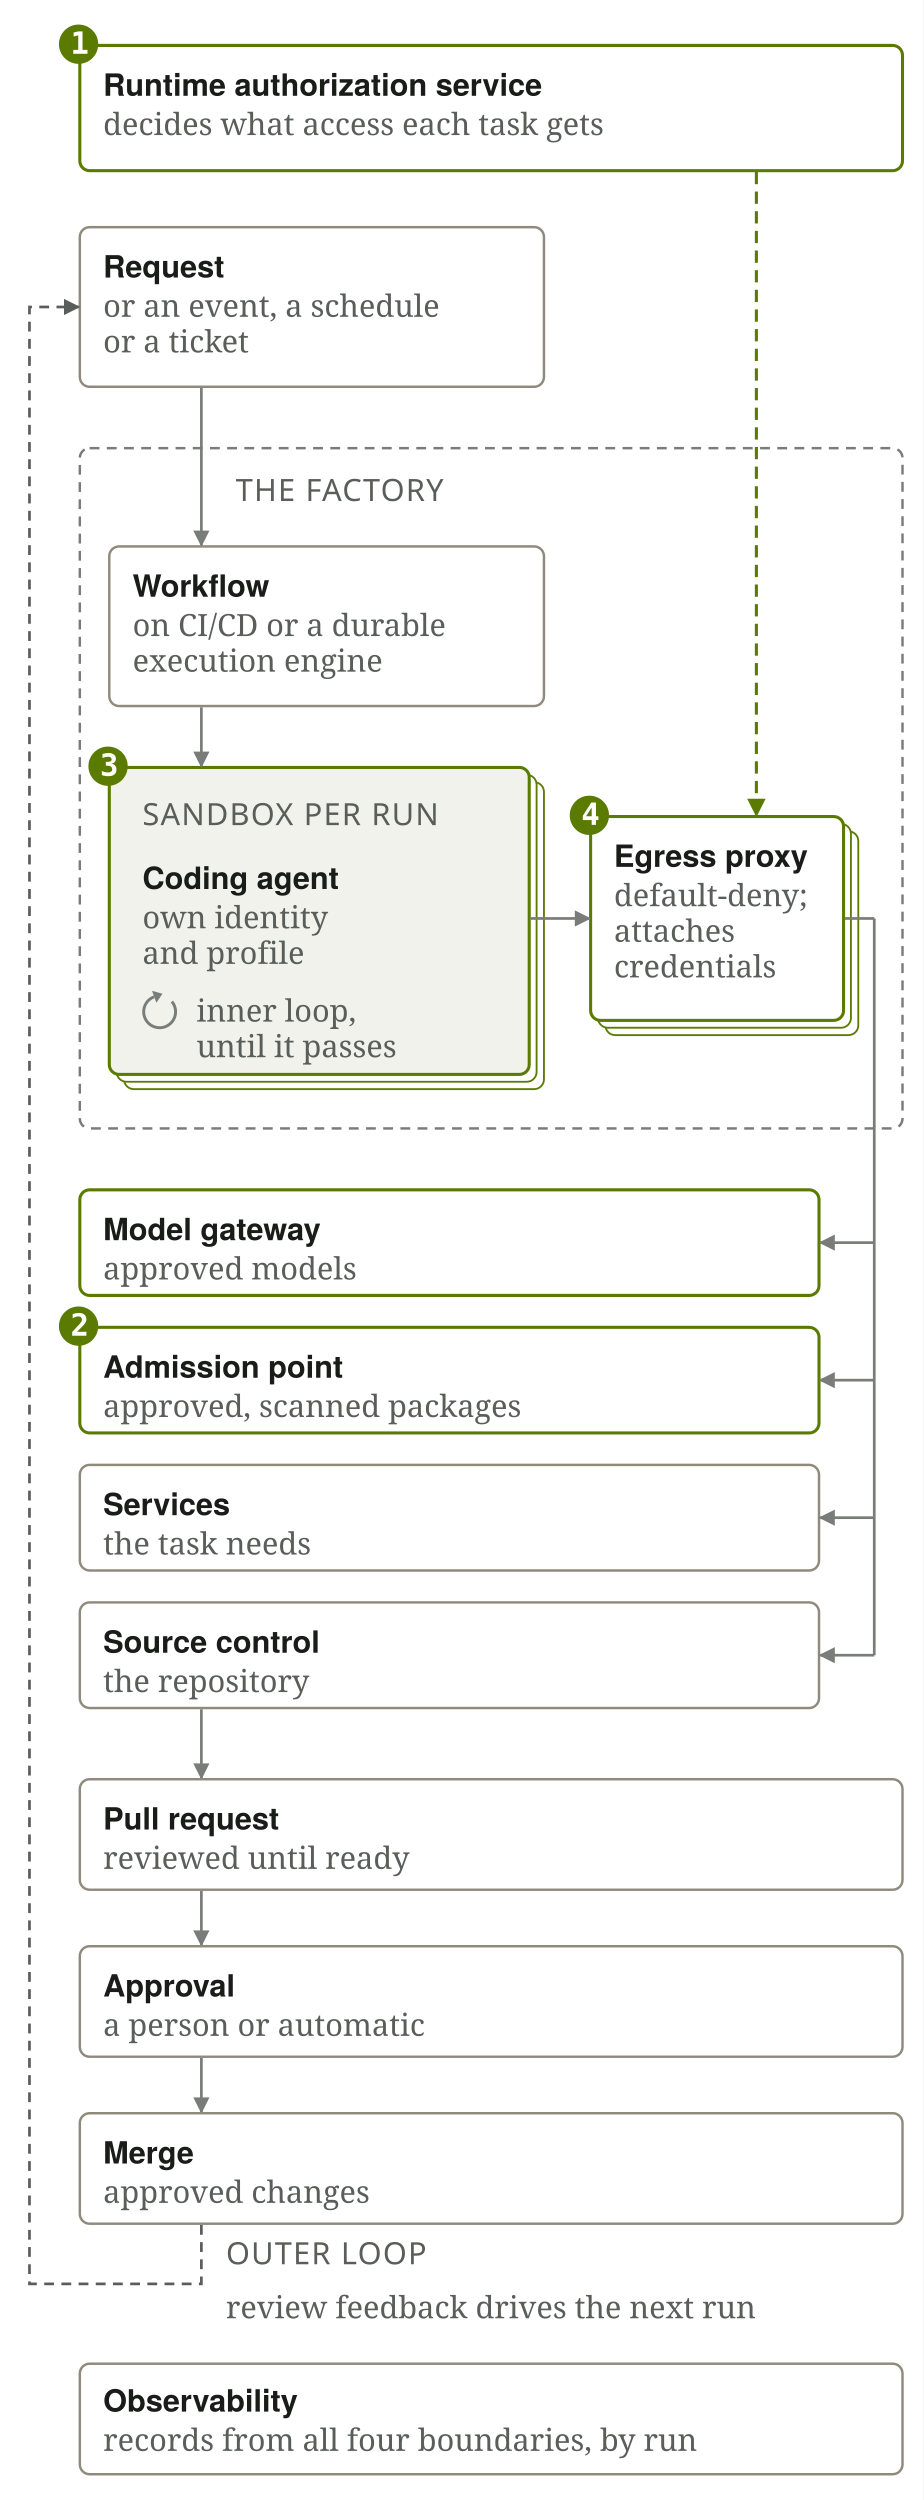
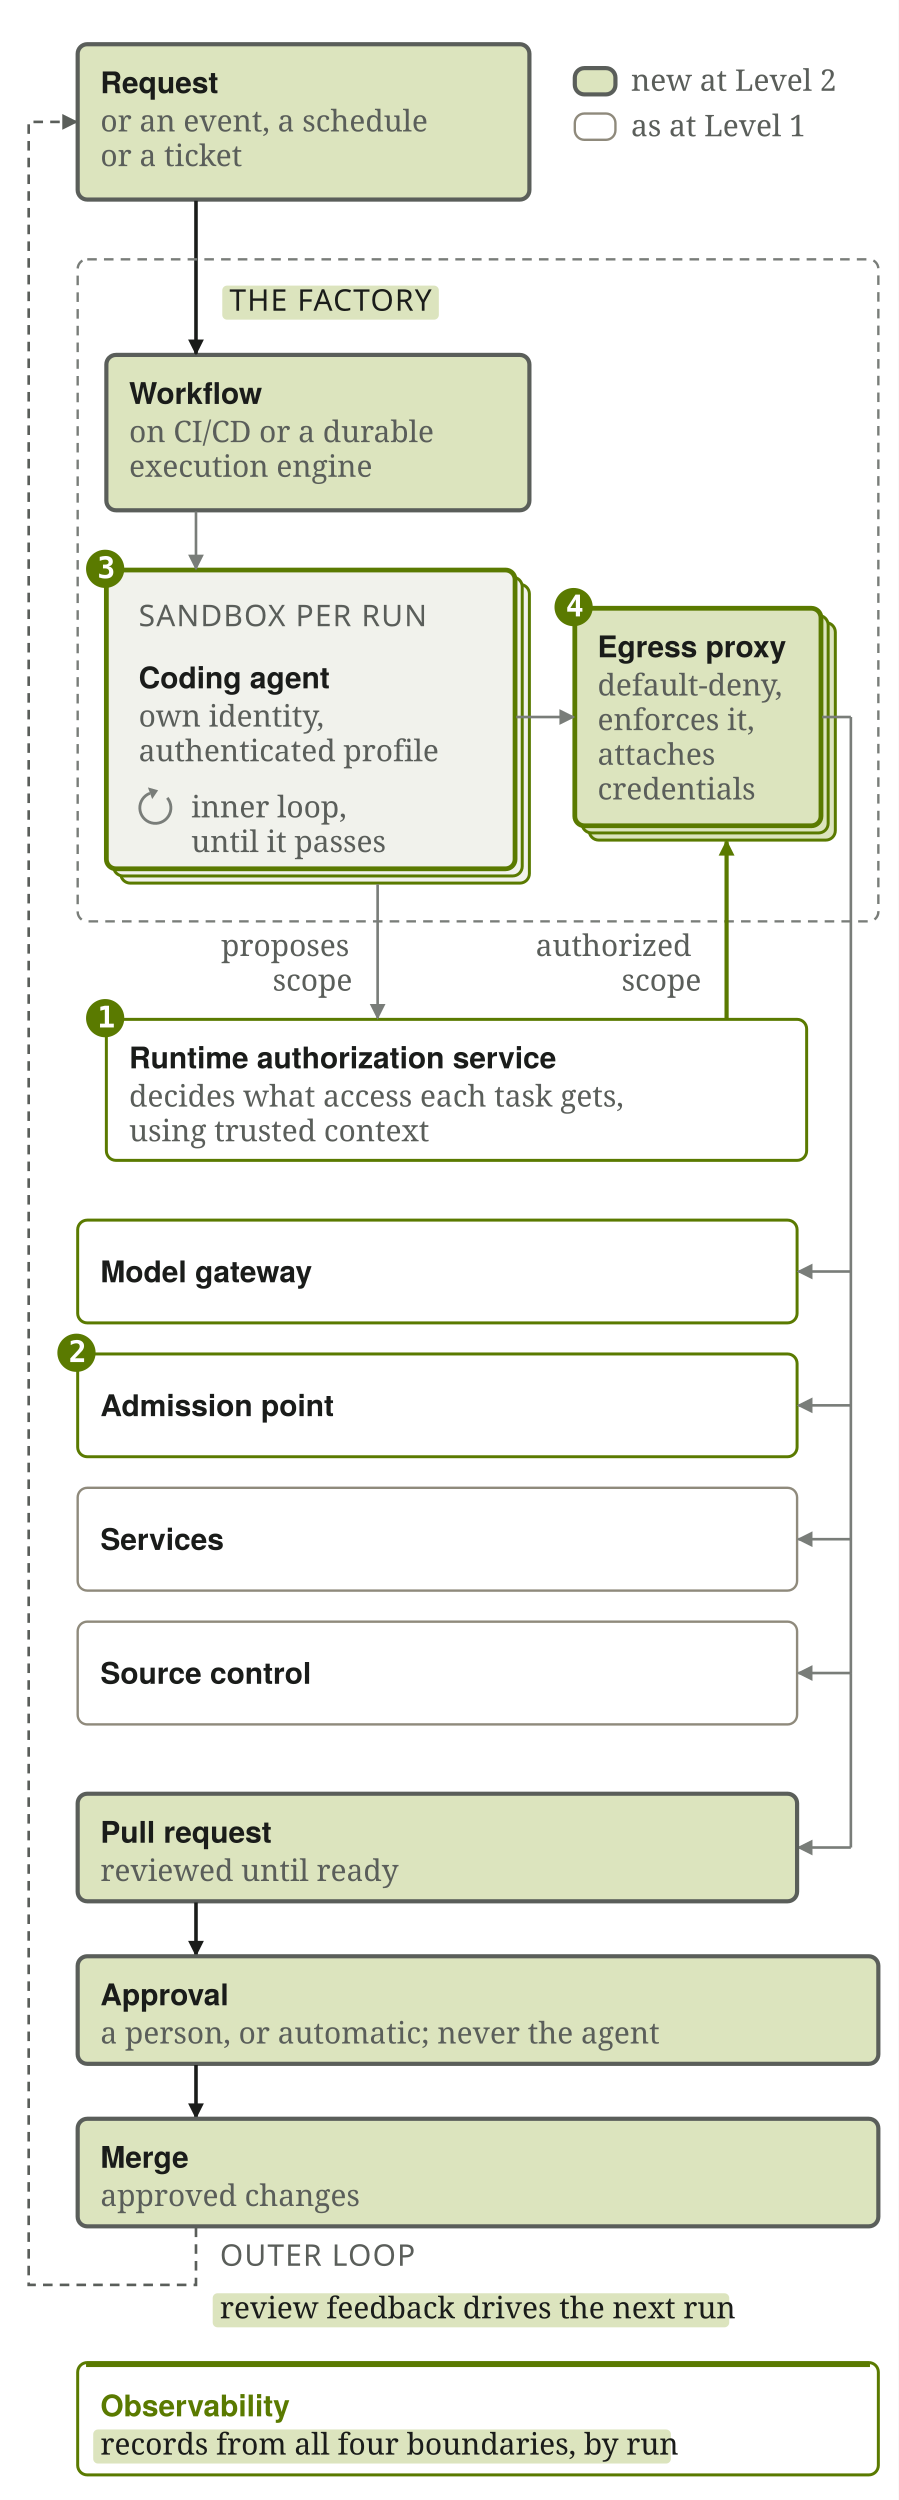
- <svg xmlns="http://www.w3.org/2000/svg" viewBox="0 0 376 1018" width="376" height="1018" role="img" aria-labelledby="sf4n-t sf4n-d">
-   <rect width="376" height="1018" fill="#FFFFFF" />
+ <svg xmlns="http://www.w3.org/2000/svg" viewBox="0 0 376 1046" width="376" height="1046" role="img" aria-labelledby="sf4n-t sf4n-d">
+   <rect width="376" height="1046" fill="#FFFFFF" />
  <defs>
    <marker id="sf4n-a" viewBox="0 0 10 10" refX="9" refY="5" markerWidth="6" markerHeight="6" orient="auto-start-reverse">
      <path d="M0 0 L10 5 L0 10 z" fill="#797D79" />
    </marker>
    <marker id="sf4n-g" viewBox="0 0 10 10" refX="9" refY="5" markerWidth="6" markerHeight="6" orient="auto-start-reverse">
      <path d="M0 0 L10 5 L0 10 z" fill="#5A7A00" />
    </marker>
    <marker id="sf4n-s" viewBox="0 0 10 10" refX="9" refY="5" markerWidth="6" markerHeight="6" orient="auto-start-reverse">
      <path d="M0 0 L10 5 L0 10 z" fill="#5A5E5A" />
    </marker>
+     <marker id="sf4n-n" viewBox="0 0 10 10" refX="9" refY="5" markerWidth="4.4" markerHeight="4.4" orient="auto-start-reverse">
+       <path d="M0 0 L10 5 L0 10 z" fill="#1A1C1A" />
+     </marker>
+     <marker id="sf4n-H" viewBox="0 0 10 10" refX="9" refY="5" markerWidth="3.0" markerHeight="3.0" orient="auto-start-reverse">
+       <path d="M0 0 L10 5 L0 10 z" fill="#1A1C1A" />
+     </marker>
+     <marker id="sf4n-G" viewBox="0 0 10 10" refX="9" refY="5" markerWidth="3.8" markerHeight="3.8" orient="auto-start-reverse">
+       <path d="M0 0 L10 5 L0 10 z" fill="#5A7A00" />
+     </marker>
  </defs>
  <g transform="translate(8 8)">
-     <rect x="24.5" y="10.5" width="335" height="51" rx="4" fill="none" stroke="#5A7A00" stroke-width="1.25" />
-     <circle cx="24" cy="10" r="8" fill="#5A7A00" />
-     <text x="20.7" y="13.9" font-family="'IBM Plex Mono',ui-monospace,'SF Mono',Menlo,Consolas,monospace" font-size="12.5" fill="#FFFFFF" font-weight="600">1</text>
-     <text x="34" y="31" font-family="Figtree,'Avenir Next','Helvetica Neue',sans-serif" font-size="12.5" fill="#1A1C1A" font-weight="600">Runtime authorization service</text>
-     <text x="34" y="47.0" font-family="'IBM Plex Serif',Charter,Georgia,serif" font-size="12.5" fill="#5A5E5A" font-weight="400">decides what access each task gets</text>
-     <rect x="24.5" y="84.5" width="189" height="65" rx="4" fill="none" stroke="#8F8A7C" stroke-width="1" />
-     <text x="34" y="105" font-family="Figtree,'Avenir Next','Helvetica Neue',sans-serif" font-size="12.5" fill="#1A1C1A" font-weight="600">Request</text>
-     <text x="34" y="121.0" font-family="'IBM Plex Serif',Charter,Georgia,serif" font-size="12.5" fill="#5A5E5A" font-weight="400">or an event, a schedule</text>
-     <text x="34" y="135.5" font-family="'IBM Plex Serif',Charter,Georgia,serif" font-size="12.5" fill="#5A5E5A" font-weight="400">or a ticket</text>
-     <text x="88" y="196" font-family="'Chakra Petch','Avenir Next',sans-serif" font-size="12.5" fill="#5A5E5A" font-weight="500" letter-spacing="0.04em">THE FACTORY</text>
-     <rect x="36.5" y="214.5" width="177" height="65" rx="4" fill="none" stroke="#8F8A7C" stroke-width="1" />
-     <text x="46" y="235" font-family="Figtree,'Avenir Next','Helvetica Neue',sans-serif" font-size="12.5" fill="#1A1C1A" font-weight="600">Workflow</text>
-     <text x="46" y="251.0" font-family="'IBM Plex Serif',Charter,Georgia,serif" font-size="12.5" fill="#5A5E5A" font-weight="400">on CI/CD or a durable</text>
-     <text x="46" y="265.5" font-family="'IBM Plex Serif',Charter,Georgia,serif" font-size="12.5" fill="#5A5E5A" font-weight="400">execution engine</text>
-     <path d="M74 150 L74 214" fill="none" stroke="#797D79" stroke-width="1.1" marker-end="url(#sf4n-a)" />
-     <rect x="42.5" y="310.5" width="171" height="125" rx="4" fill="#FFFFFF" stroke="#5A7A00" stroke-width="0.75" />
-     <rect x="39.5" y="307.5" width="171" height="125" rx="4" fill="#FFFFFF" stroke="#5A7A00" stroke-width="0.75" />
-     <rect x="36.5" y="304.5" width="171" height="125" rx="4" fill="#F1F2EC" stroke="#5A7A00" stroke-width="1.25" />
-     <circle cx="36" cy="304" r="8" fill="#5A7A00" />
-     <text x="32.7" y="307.9" font-family="'IBM Plex Mono',ui-monospace,'SF Mono',Menlo,Consolas,monospace" font-size="12.5" fill="#FFFFFF" font-weight="600">3</text>
-     <text x="50" y="328" font-family="'Chakra Petch','Avenir Next',sans-serif" font-size="12.5" fill="#5A5E5A" font-weight="500" letter-spacing="0.04em">SANDBOX PER RUN</text>
-     <text x="50" y="354" font-family="Figtree,'Avenir Next','Helvetica Neue',sans-serif" font-size="12.5" fill="#1A1C1A" font-weight="600">Coding agent</text>
-     <text x="50" y="370.0" font-family="'IBM Plex Serif',Charter,Georgia,serif" font-size="12.5" fill="#5A5E5A" font-weight="400">own identity</text>
-     <text x="50" y="384.5" font-family="'IBM Plex Serif',Charter,Georgia,serif" font-size="12.5" fill="#5A5E5A" font-weight="400">and profile</text>
-     <path d="M61.98 399.82 A6.5 6.5 0 1 1 54.78 397.89" fill="none" stroke="#797D79" stroke-width="1.2" />
-     <path d="M58.16 396.66 L55.67 400.34 L53.89 395.45 z" fill="#797D79" />
-     <text x="72" y="408.0" font-family="'IBM Plex Serif',Charter,Georgia,serif" font-size="12.5" fill="#5A5E5A" font-weight="400">inner loop,</text>
-     <text x="72" y="422.5" font-family="'IBM Plex Serif',Charter,Georgia,serif" font-size="12.5" fill="#5A5E5A" font-weight="400">until it passes</text>
-     <path d="M74 280 L74 304" fill="none" stroke="#797D79" stroke-width="1.1" marker-end="url(#sf4n-a)" />
-     <rect x="24.5" y="174.5" width="335" height="277" rx="4" fill="none" stroke="#797D79" stroke-width="1" stroke-dasharray="4 3" />
-     <rect x="238.5" y="330.5" width="103" height="83" rx="4" fill="#FFFFFF" stroke="#5A7A00" stroke-width="0.75" />
-     <rect x="235.5" y="327.5" width="103" height="83" rx="4" fill="#FFFFFF" stroke="#5A7A00" stroke-width="0.75" />
-     <rect x="232.5" y="324.5" width="103" height="83" rx="4" fill="#FFFFFF" stroke="#5A7A00" stroke-width="1.25" />
-     <circle cx="232" cy="324" r="8" fill="#5A7A00" />
-     <text x="228.7" y="327.9" font-family="'IBM Plex Mono',ui-monospace,'SF Mono',Menlo,Consolas,monospace" font-size="12.5" fill="#FFFFFF" font-weight="600">4</text>
-     <text x="242" y="345" font-family="Figtree,'Avenir Next','Helvetica Neue',sans-serif" font-size="12.5" fill="#1A1C1A" font-weight="600">Egress proxy</text>
-     <text x="242" y="361.0" font-family="'IBM Plex Serif',Charter,Georgia,serif" font-size="12.5" fill="#5A5E5A" font-weight="400">default-deny;</text>
-     <text x="242" y="375.5" font-family="'IBM Plex Serif',Charter,Georgia,serif" font-size="12.5" fill="#5A5E5A" font-weight="400">attaches</text>
-     <text x="242" y="390.0" font-family="'IBM Plex Serif',Charter,Georgia,serif" font-size="12.5" fill="#5A5E5A" font-weight="400">credentials</text>
-     <path d="M208 366 L232 366" fill="none" stroke="#797D79" stroke-width="1.1" marker-end="url(#sf4n-a)" />
-     <path d="M300 62 L300 324" fill="none" stroke="#5A7A00" stroke-width="1.25" stroke-dasharray="5 3" marker-end="url(#sf4n-g)" />
-     <rect x="24.5" y="476.5" width="301" height="43" rx="4" fill="none" stroke="#5A7A00" stroke-width="1.25" />
-     <text x="34" y="497.0" font-family="Figtree,'Avenir Next','Helvetica Neue',sans-serif" font-size="12.5" fill="#1A1C1A" font-weight="600">Model gateway</text>
-     <text x="34" y="513.0" font-family="'IBM Plex Serif',Charter,Georgia,serif" font-size="12.5" fill="#5A5E5A" font-weight="400">approved models</text>
-     <rect x="24.5" y="532.5" width="301" height="43" rx="4" fill="none" stroke="#5A7A00" stroke-width="1.25" />
-     <circle cx="24" cy="532.0" r="8" fill="#5A7A00" />
-     <text x="20.7" y="535.9" font-family="'IBM Plex Mono',ui-monospace,'SF Mono',Menlo,Consolas,monospace" font-size="12.5" fill="#FFFFFF" font-weight="600">2</text>
-     <text x="34" y="553.0" font-family="Figtree,'Avenir Next','Helvetica Neue',sans-serif" font-size="12.5" fill="#1A1C1A" font-weight="600">Admission point</text>
-     <text x="34" y="569.0" font-family="'IBM Plex Serif',Charter,Georgia,serif" font-size="12.5" fill="#5A5E5A" font-weight="400">approved, scanned packages</text>
-     <rect x="24.5" y="588.5" width="301" height="43" rx="4" fill="none" stroke="#8F8A7C" stroke-width="1" />
-     <text x="34" y="609.0" font-family="Figtree,'Avenir Next','Helvetica Neue',sans-serif" font-size="12.5" fill="#1A1C1A" font-weight="600">Services</text>
-     <text x="34" y="625.0" font-family="'IBM Plex Serif',Charter,Georgia,serif" font-size="12.5" fill="#5A5E5A" font-weight="400">the task needs</text>
-     <rect x="24.5" y="644.5" width="301" height="43" rx="4" fill="none" stroke="#8F8A7C" stroke-width="1" />
-     <text x="34" y="665.0" font-family="Figtree,'Avenir Next','Helvetica Neue',sans-serif" font-size="12.5" fill="#1A1C1A" font-weight="600">Source control</text>
-     <text x="34" y="681.0" font-family="'IBM Plex Serif',Charter,Georgia,serif" font-size="12.5" fill="#5A5E5A" font-weight="400">the repository</text>
-     <path d="M336 366 L348 366" fill="none" stroke="#797D79" stroke-width="1.1" />
-     <path d="M348 366 L348 666" fill="none" stroke="#797D79" stroke-width="1.1" />
-     <path d="M348 498 L326 498" fill="none" stroke="#797D79" stroke-width="1.1" marker-end="url(#sf4n-a)" />
-     <path d="M348 554 L326 554" fill="none" stroke="#797D79" stroke-width="1.1" marker-end="url(#sf4n-a)" />
-     <path d="M348 610 L326 610" fill="none" stroke="#797D79" stroke-width="1.1" marker-end="url(#sf4n-a)" />
-     <path d="M348 666 L326 666" fill="none" stroke="#797D79" stroke-width="1.1" marker-end="url(#sf4n-a)" />
-     <path d="M74 688 L74 716" fill="none" stroke="#797D79" stroke-width="1.1" marker-end="url(#sf4n-a)" />
-     <rect x="24.5" y="716.5" width="335" height="45" rx="4" fill="none" stroke="#8F8A7C" stroke-width="1" />
-     <text x="34" y="737.0" font-family="Figtree,'Avenir Next','Helvetica Neue',sans-serif" font-size="12.5" fill="#1A1C1A" font-weight="600">Pull request</text>
-     <text x="34" y="753.0" font-family="'IBM Plex Serif',Charter,Georgia,serif" font-size="12.5" fill="#5A5E5A" font-weight="400">reviewed until ready</text>
-     <path d="M74 762 L74 784" fill="none" stroke="#797D79" stroke-width="1.1" marker-end="url(#sf4n-a)" />
-     <rect x="24.5" y="784.5" width="335" height="45" rx="4" fill="none" stroke="#8F8A7C" stroke-width="1" />
-     <text x="34" y="805.0" font-family="Figtree,'Avenir Next','Helvetica Neue',sans-serif" font-size="12.5" fill="#1A1C1A" font-weight="600">Approval</text>
-     <text x="34" y="821.0" font-family="'IBM Plex Serif',Charter,Georgia,serif" font-size="12.5" fill="#5A5E5A" font-weight="400">a person or automatic</text>
-     <path d="M74 830 L74 852" fill="none" stroke="#797D79" stroke-width="1.1" marker-end="url(#sf4n-a)" />
-     <rect x="24.5" y="852.5" width="335" height="45" rx="4" fill="none" stroke="#8F8A7C" stroke-width="1" />
-     <text x="34" y="873.0" font-family="Figtree,'Avenir Next','Helvetica Neue',sans-serif" font-size="12.5" fill="#1A1C1A" font-weight="600">Merge</text>
-     <text x="34" y="889.0" font-family="'IBM Plex Serif',Charter,Georgia,serif" font-size="12.5" fill="#5A5E5A" font-weight="400">approved changes</text>
-     <path d="M74 898 L74 922 L4 922 L4 117 L24 117" fill="none" stroke="#5A5E5A" stroke-width="1.1" stroke-dasharray="4 3" marker-end="url(#sf4n-s)" />
-     <text x="84" y="914.0" font-family="'Chakra Petch','Avenir Next',sans-serif" font-size="12.5" fill="#5A5E5A" font-weight="500" letter-spacing="0.04em">OUTER LOOP</text>
-     <text x="84" y="936.0" font-family="'IBM Plex Serif',Charter,Georgia,serif" font-size="12.5" fill="#5A5E5A" font-weight="400">review feedback drives the next run</text>
-     <rect x="24.5" y="954.5" width="335" height="45" rx="4" fill="none" stroke="#8F8A7C" stroke-width="1" />
-     <text x="34" y="974.0" font-family="Figtree,'Avenir Next','Helvetica Neue',sans-serif" font-size="12.5" fill="#1A1C1A" font-weight="600">Observability</text>
-     <text x="34" y="990.0" font-family="'IBM Plex Serif',Charter,Georgia,serif" font-size="12.5" fill="#5A5E5A" font-weight="400">records from all four boundaries, by run</text>
+     <rect x="24.5" y="10.5" width="189" height="65" rx="4" fill="#DCE4BE" stroke="#5A5E5A" stroke-width="1.75" />
+     <text x="34" y="31" font-family="Figtree,'Avenir Next','Helvetica Neue',sans-serif" font-size="12.5" fill="#1A1C1A" font-weight="600">Request</text>
+     <text x="34" y="47.0" font-family="'IBM Plex Serif',Charter,Georgia,serif" font-size="12.5" fill="#5A5E5A" font-weight="400">or an event, a schedule</text>
+     <text x="34" y="61.5" font-family="'IBM Plex Serif',Charter,Georgia,serif" font-size="12.5" fill="#5A5E5A" font-weight="400">or a ticket</text>
+     <rect x="232.5" y="20.5" width="17" height="11" rx="4" fill="#DCE4BE" stroke="#5A5E5A" stroke-width="1.75" />
+     <text x="256" y="30" font-family="'IBM Plex Serif',Charter,Georgia,serif" font-size="12.5" fill="#5A5E5A" font-weight="400">new at Level 2</text>
+     <rect x="232.5" y="39.5" width="17" height="11" rx="4" fill="none" stroke="#8F8A7C" stroke-width="1" />
+     <text x="256" y="49" font-family="'IBM Plex Serif',Charter,Georgia,serif" font-size="12.5" fill="#5A5E5A" font-weight="400">as at Level 1</text>
+     <rect x="85" y="111.50" width="90.61" height="14.25" rx="2" fill="#DCE4BE" />
+     <text x="88" y="122" font-family="'Chakra Petch','Avenir Next',sans-serif" font-size="12.5" fill="#1A1C1A" font-weight="500" letter-spacing="0.04em">THE FACTORY</text>
+     <rect x="36.5" y="140.5" width="177" height="65" rx="4" fill="#DCE4BE" stroke="#5A5E5A" stroke-width="1.75" />
+     <text x="46" y="161" font-family="Figtree,'Avenir Next','Helvetica Neue',sans-serif" font-size="12.5" fill="#1A1C1A" font-weight="600">Workflow</text>
+     <text x="46" y="177.0" font-family="'IBM Plex Serif',Charter,Georgia,serif" font-size="12.5" fill="#5A5E5A" font-weight="400">on CI/CD or a durable</text>
+     <text x="46" y="191.5" font-family="'IBM Plex Serif',Charter,Georgia,serif" font-size="12.5" fill="#5A5E5A" font-weight="400">execution engine</text>
+     <path d="M74 76 L74 140" fill="none" stroke="#1A1C1A" stroke-width="1.5" marker-end="url(#sf4n-n)" />
+     <rect x="42.5" y="236.5" width="171" height="125" rx="4" fill="#F1F2EC" stroke="#5A7A00" stroke-width="1.25" />
+     <rect x="39.5" y="233.5" width="171" height="125" rx="4" fill="#F1F2EC" stroke="#5A7A00" stroke-width="1.25" />
+     <rect x="36.5" y="230.5" width="171" height="125" rx="4" fill="#F1F2EC" stroke="#5A7A00" stroke-width="2.0" />
+     <circle cx="36" cy="230" r="8" fill="#5A7A00" />
+     <text x="32.7" y="233.9" font-family="'IBM Plex Mono',ui-monospace,'SF Mono',Menlo,Consolas,monospace" font-size="12.5" fill="#FFFFFF" font-weight="600">3</text>
+     <text x="50" y="254" font-family="'Chakra Petch','Avenir Next',sans-serif" font-size="12.5" fill="#5A5E5A" font-weight="500" letter-spacing="0.04em">SANDBOX PER RUN</text>
+     <text x="50" y="280" font-family="Figtree,'Avenir Next','Helvetica Neue',sans-serif" font-size="12.5" fill="#1A1C1A" font-weight="600">Coding agent</text>
+     <text x="50" y="296.0" font-family="'IBM Plex Serif',Charter,Georgia,serif" font-size="12.5" fill="#5A5E5A" font-weight="400">own identity,</text>
+     <text x="50" y="310.5" font-family="'IBM Plex Serif',Charter,Georgia,serif" font-size="12.5" fill="#5A5E5A" font-weight="400">authenticated profile</text>
+     <path d="M74 206 L74 230" fill="none" stroke="#797D79" stroke-width="1.1" marker-end="url(#sf4n-a)" />
+     <path d="M61.98 325.82 A6.5 6.5 0 1 1 54.78 323.89" fill="none" stroke="#797D79" stroke-width="1.2" />
+     <path d="M58.16 322.66 L55.67 326.34 L53.89 321.45 z" fill="#797D79" />
+     <text x="72" y="334.0" font-family="'IBM Plex Serif',Charter,Georgia,serif" font-size="12.5" fill="#5A5E5A" font-weight="400">inner loop,</text>
+     <text x="72" y="348.5" font-family="'IBM Plex Serif',Charter,Georgia,serif" font-size="12.5" fill="#5A5E5A" font-weight="400">until it passes</text>
+     <rect x="24.5" y="100.5" width="335" height="277" rx="4" fill="none" stroke="#797D79" stroke-width="1" stroke-dasharray="4 3" />
+     <rect x="238.5" y="252.5" width="103" height="91" rx="4" fill="#DCE4BE" stroke="#5A7A00" stroke-width="1.25" />
+     <rect x="235.5" y="249.5" width="103" height="91" rx="4" fill="#DCE4BE" stroke="#5A7A00" stroke-width="1.25" />
+     <rect x="232.5" y="246.5" width="103" height="91" rx="4" fill="#DCE4BE" stroke="#5A7A00" stroke-width="2.0" />
+     <circle cx="232" cy="246.0" r="8" fill="#5A7A00" />
+     <text x="228.7" y="249.9" font-family="'IBM Plex Mono',ui-monospace,'SF Mono',Menlo,Consolas,monospace" font-size="12.5" fill="#FFFFFF" font-weight="600">4</text>
+     <text x="242" y="267.0" font-family="Figtree,'Avenir Next','Helvetica Neue',sans-serif" font-size="12.5" fill="#1A1C1A" font-weight="600">Egress proxy</text>
+     <text x="242" y="283.0" font-family="'IBM Plex Serif',Charter,Georgia,serif" font-size="12.5" fill="#5A5E5A" font-weight="400">default-deny,</text>
+     <text x="242" y="297.5" font-family="'IBM Plex Serif',Charter,Georgia,serif" font-size="12.5" fill="#5A5E5A" font-weight="400">enforces it,</text>
+     <text x="242" y="312.0" font-family="'IBM Plex Serif',Charter,Georgia,serif" font-size="12.5" fill="#5A5E5A" font-weight="400">attaches</text>
+     <text x="242" y="326.5" font-family="'IBM Plex Serif',Charter,Georgia,serif" font-size="12.5" fill="#5A5E5A" font-weight="400">credentials</text>
+     <path d="M208 292 L232 292" fill="none" stroke="#797D79" stroke-width="1.1" marker-end="url(#sf4n-a)" />
+     <rect x="36.5" y="418.5" width="293" height="59" rx="4" fill="none" stroke="#5A7A00" stroke-width="1.25" />
+     <circle cx="36" cy="418.0" r="8" fill="#5A7A00" />
+     <text x="32.7" y="421.9" font-family="'IBM Plex Mono',ui-monospace,'SF Mono',Menlo,Consolas,monospace" font-size="12.5" fill="#FFFFFF" font-weight="600">1</text>
+     <text x="46" y="439.0" font-family="Figtree,'Avenir Next','Helvetica Neue',sans-serif" font-size="12.5" fill="#1A1C1A" font-weight="600">Runtime authorization service</text>
+     <text x="46" y="455.0" font-family="'IBM Plex Serif',Charter,Georgia,serif" font-size="12.5" fill="#5A5E5A" font-weight="400">decides what access each task gets,</text>
+     <text x="46" y="469.5" font-family="'IBM Plex Serif',Charter,Georgia,serif" font-size="12.5" fill="#5A5E5A" font-weight="400">using trusted context</text>
+     <path d="M296 418 L296 344" fill="none" stroke="#5A7A00" stroke-width="1.75" marker-end="url(#sf4n-G)" />
+     <text x="216.125" y="392.0" font-family="'IBM Plex Serif',Charter,Georgia,serif" font-size="12.5" fill="#5A5E5A" font-weight="400">authorized</text>
+     <text x="252.062" y="406.5" font-family="'IBM Plex Serif',Charter,Georgia,serif" font-size="12.5" fill="#5A5E5A" font-weight="400">scope</text>
+     <path d="M150 362 L150 418" fill="none" stroke="#797D79" stroke-width="1.1" marker-end="url(#sf4n-a)" />
+     <text x="84.5" y="392.0" font-family="'IBM Plex Serif',Charter,Georgia,serif" font-size="12.5" fill="#5A5E5A" font-weight="400">proposes</text>
+     <text x="106.062" y="406.5" font-family="'IBM Plex Serif',Charter,Georgia,serif" font-size="12.5" fill="#5A5E5A" font-weight="400">scope</text>
+     <rect x="24.5" y="502.5" width="301" height="43" rx="4" fill="none" stroke="#5A7A00" stroke-width="1.25" />
+     <text x="34" y="528.5" font-family="Figtree,'Avenir Next','Helvetica Neue',sans-serif" font-size="12.5" fill="#1A1C1A" font-weight="600">Model gateway</text>
+     <rect x="24.5" y="558.5" width="301" height="43" rx="4" fill="none" stroke="#5A7A00" stroke-width="1.25" />
+     <circle cx="24" cy="558.0" r="8" fill="#5A7A00" />
+     <text x="20.7" y="561.9" font-family="'IBM Plex Mono',ui-monospace,'SF Mono',Menlo,Consolas,monospace" font-size="12.5" fill="#FFFFFF" font-weight="600">2</text>
+     <text x="34" y="584.5" font-family="Figtree,'Avenir Next','Helvetica Neue',sans-serif" font-size="12.5" fill="#1A1C1A" font-weight="600">Admission point</text>
+     <rect x="24.5" y="614.5" width="301" height="43" rx="4" fill="none" stroke="#8F8A7C" stroke-width="1" />
+     <text x="34" y="640.5" font-family="Figtree,'Avenir Next','Helvetica Neue',sans-serif" font-size="12.5" fill="#1A1C1A" font-weight="600">Services</text>
+     <rect x="24.5" y="670.5" width="301" height="43" rx="4" fill="none" stroke="#8F8A7C" stroke-width="1" />
+     <text x="34" y="696.5" font-family="Figtree,'Avenir Next','Helvetica Neue',sans-serif" font-size="12.5" fill="#1A1C1A" font-weight="600">Source control</text>
+     <path d="M336 292 L348 292" fill="none" stroke="#797D79" stroke-width="1.1" />
+     <path d="M348 292 L348 692" fill="none" stroke="#797D79" stroke-width="1.1" />
+     <path d="M348 524 L326 524" fill="none" stroke="#797D79" stroke-width="1.1" marker-end="url(#sf4n-a)" />
+     <path d="M348 580 L326 580" fill="none" stroke="#797D79" stroke-width="1.1" marker-end="url(#sf4n-a)" />
+     <path d="M348 636 L326 636" fill="none" stroke="#797D79" stroke-width="1.1" marker-end="url(#sf4n-a)" />
+     <path d="M348 692 L326 692" fill="none" stroke="#797D79" stroke-width="1.1" marker-end="url(#sf4n-a)" />
+     <path d="M348 692 L348 765" fill="none" stroke="#797D79" stroke-width="1.1" />
+     <path d="M348 765 L326 765" fill="none" stroke="#797D79" stroke-width="1.1" marker-end="url(#sf4n-a)" />
+     <rect x="24.5" y="742.5" width="301" height="45" rx="4" fill="#DCE4BE" stroke="#5A5E5A" stroke-width="1.75" />
+     <text x="34" y="763.0" font-family="Figtree,'Avenir Next','Helvetica Neue',sans-serif" font-size="12.5" fill="#1A1C1A" font-weight="600">Pull request</text>
+     <text x="34" y="779.0" font-family="'IBM Plex Serif',Charter,Georgia,serif" font-size="12.5" fill="#5A5E5A" font-weight="400">reviewed until ready</text>
+     <path d="M74 788 L74 810" fill="none" stroke="#1A1C1A" stroke-width="1.5" marker-end="url(#sf4n-n)" />
+     <rect x="24.5" y="810.5" width="335" height="45" rx="4" fill="#DCE4BE" stroke="#5A5E5A" stroke-width="1.75" />
+     <text x="34" y="831.0" font-family="Figtree,'Avenir Next','Helvetica Neue',sans-serif" font-size="12.5" fill="#1A1C1A" font-weight="600">Approval</text>
+     <text x="34" y="847.0" font-family="'IBM Plex Serif',Charter,Georgia,serif" font-size="12.5" fill="#5A5E5A" font-weight="400">a person, or automatic; never the agent</text>
+     <path d="M74 856 L74 878" fill="none" stroke="#1A1C1A" stroke-width="1.5" marker-end="url(#sf4n-n)" />
+     <rect x="24.5" y="878.5" width="335" height="45" rx="4" fill="#DCE4BE" stroke="#5A5E5A" stroke-width="1.75" />
+     <text x="34" y="899.0" font-family="Figtree,'Avenir Next','Helvetica Neue',sans-serif" font-size="12.5" fill="#1A1C1A" font-weight="600">Merge</text>
+     <text x="34" y="915.0" font-family="'IBM Plex Serif',Charter,Georgia,serif" font-size="12.5" fill="#5A5E5A" font-weight="400">approved changes</text>
+     <path d="M74 924 L74 948 L4 948 L4 43 L24 43" fill="none" stroke="#5A5E5A" stroke-width="1.1" stroke-dasharray="4 3" marker-end="url(#sf4n-s)" />
+     <text x="84" y="940.0" font-family="'Chakra Petch','Avenir Next',sans-serif" font-size="12.5" fill="#5A5E5A" font-weight="500" letter-spacing="0.04em">OUTER LOOP</text>
+     <rect x="81" y="951.50" width="216.11" height="14.25" rx="2" fill="#DCE4BE" />
+     <text x="84" y="962.0" font-family="'IBM Plex Serif',Charter,Georgia,serif" font-size="12.5" fill="#1A1C1A" font-weight="400">review feedback drives the next run</text>
+     <rect x="24.5" y="980.5" width="335" height="47" rx="4" fill="none" stroke="#5A7A00" stroke-width="1.25" />
+     <path d="M28 981.5 L356 981.5" stroke="#5A7A00" stroke-width="1.75" />
+     <text x="34" y="1003.0" font-family="Figtree,'Avenir Next','Helvetica Neue',sans-serif" font-size="12.5" fill="#5A7A00" font-weight="600">Observability</text>
+     <rect x="31" y="1008.50" width="241.69" height="14.25" rx="2" fill="#DCE4BE" />
+     <text x="34" y="1019.0" font-family="'IBM Plex Serif',Charter,Georgia,serif" font-size="12.5" fill="#1A1C1A" font-weight="400">records from all four boundaries, by run</text>
  </g>
</svg>
